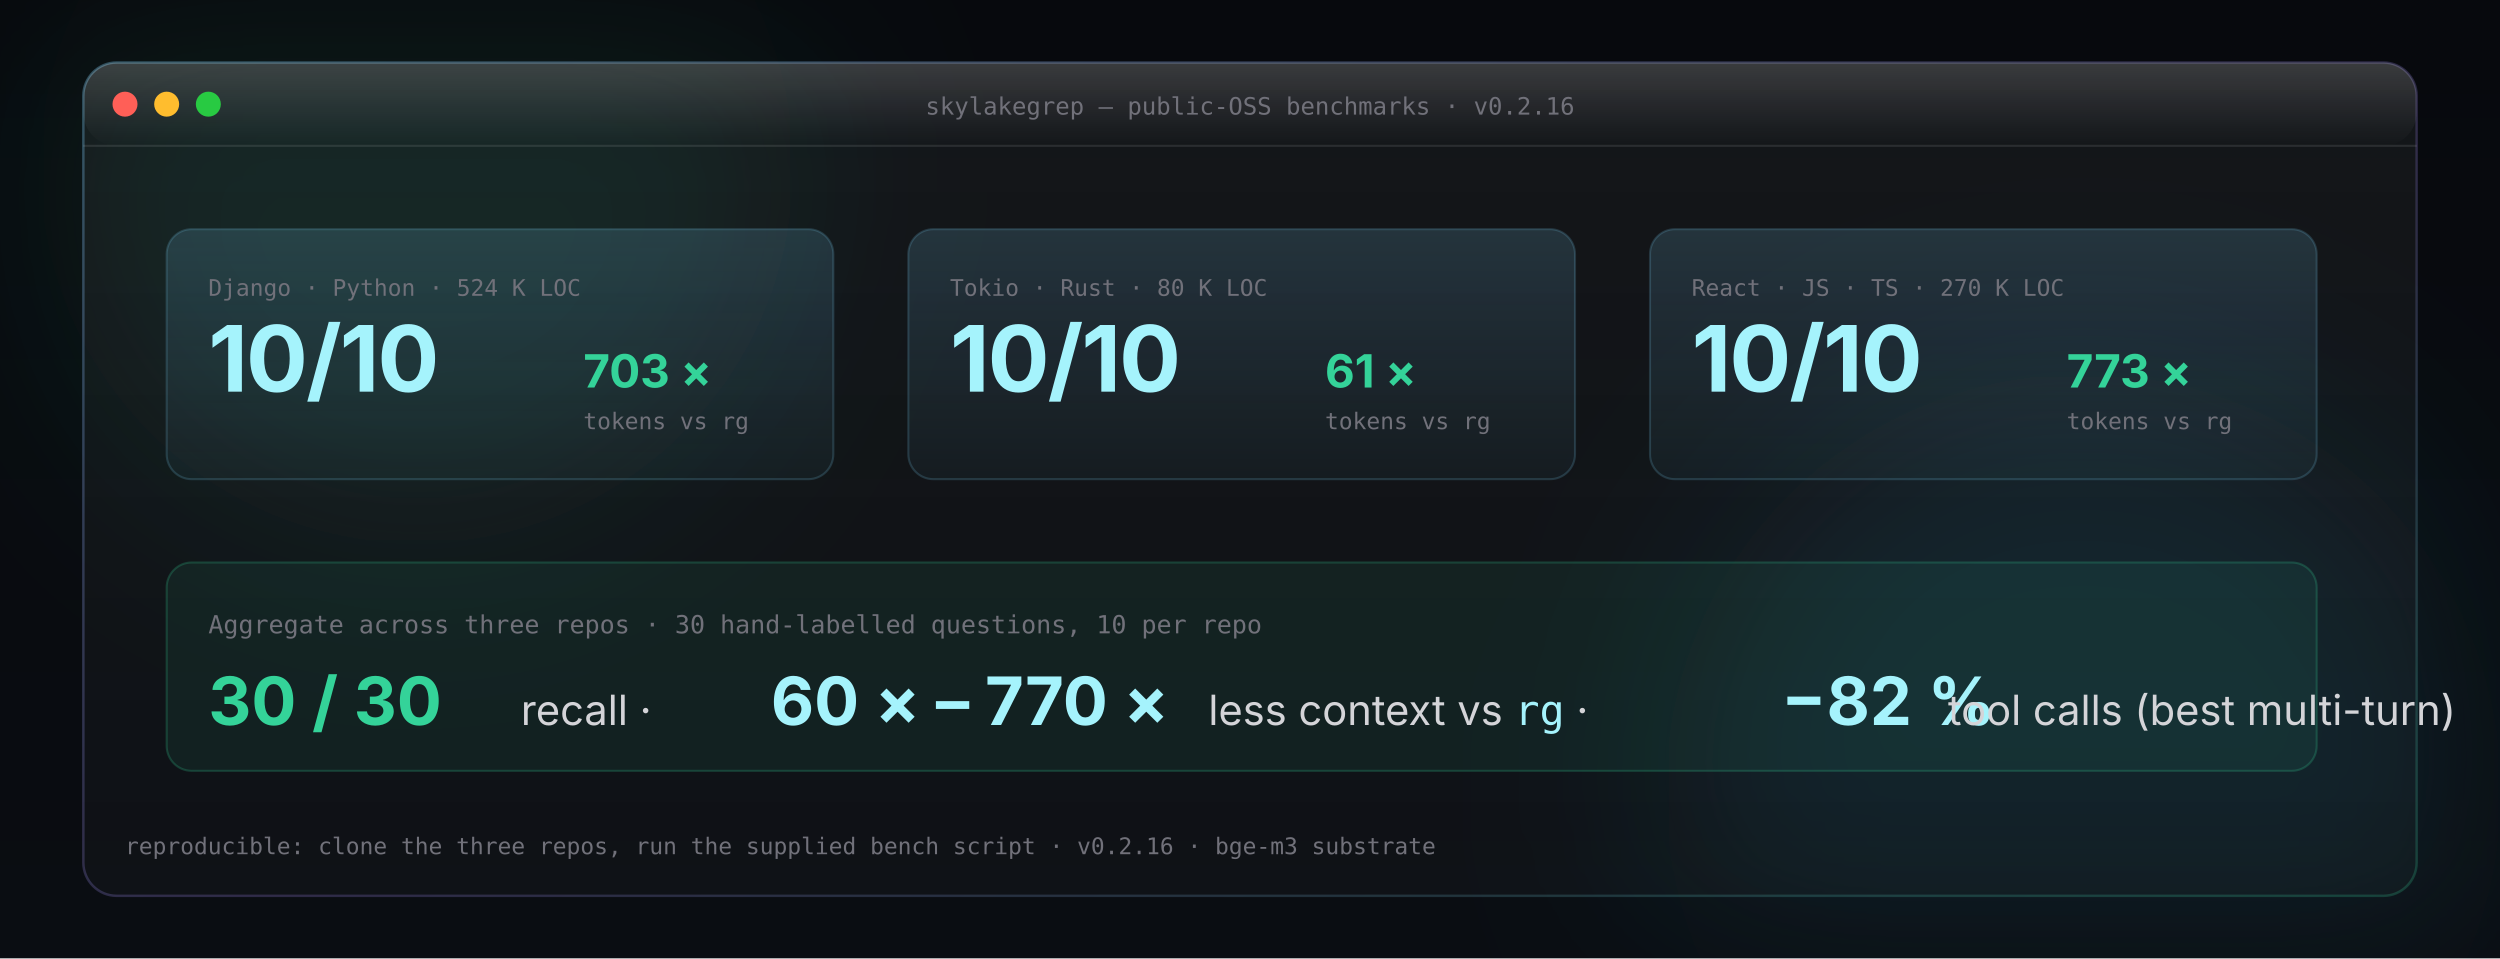
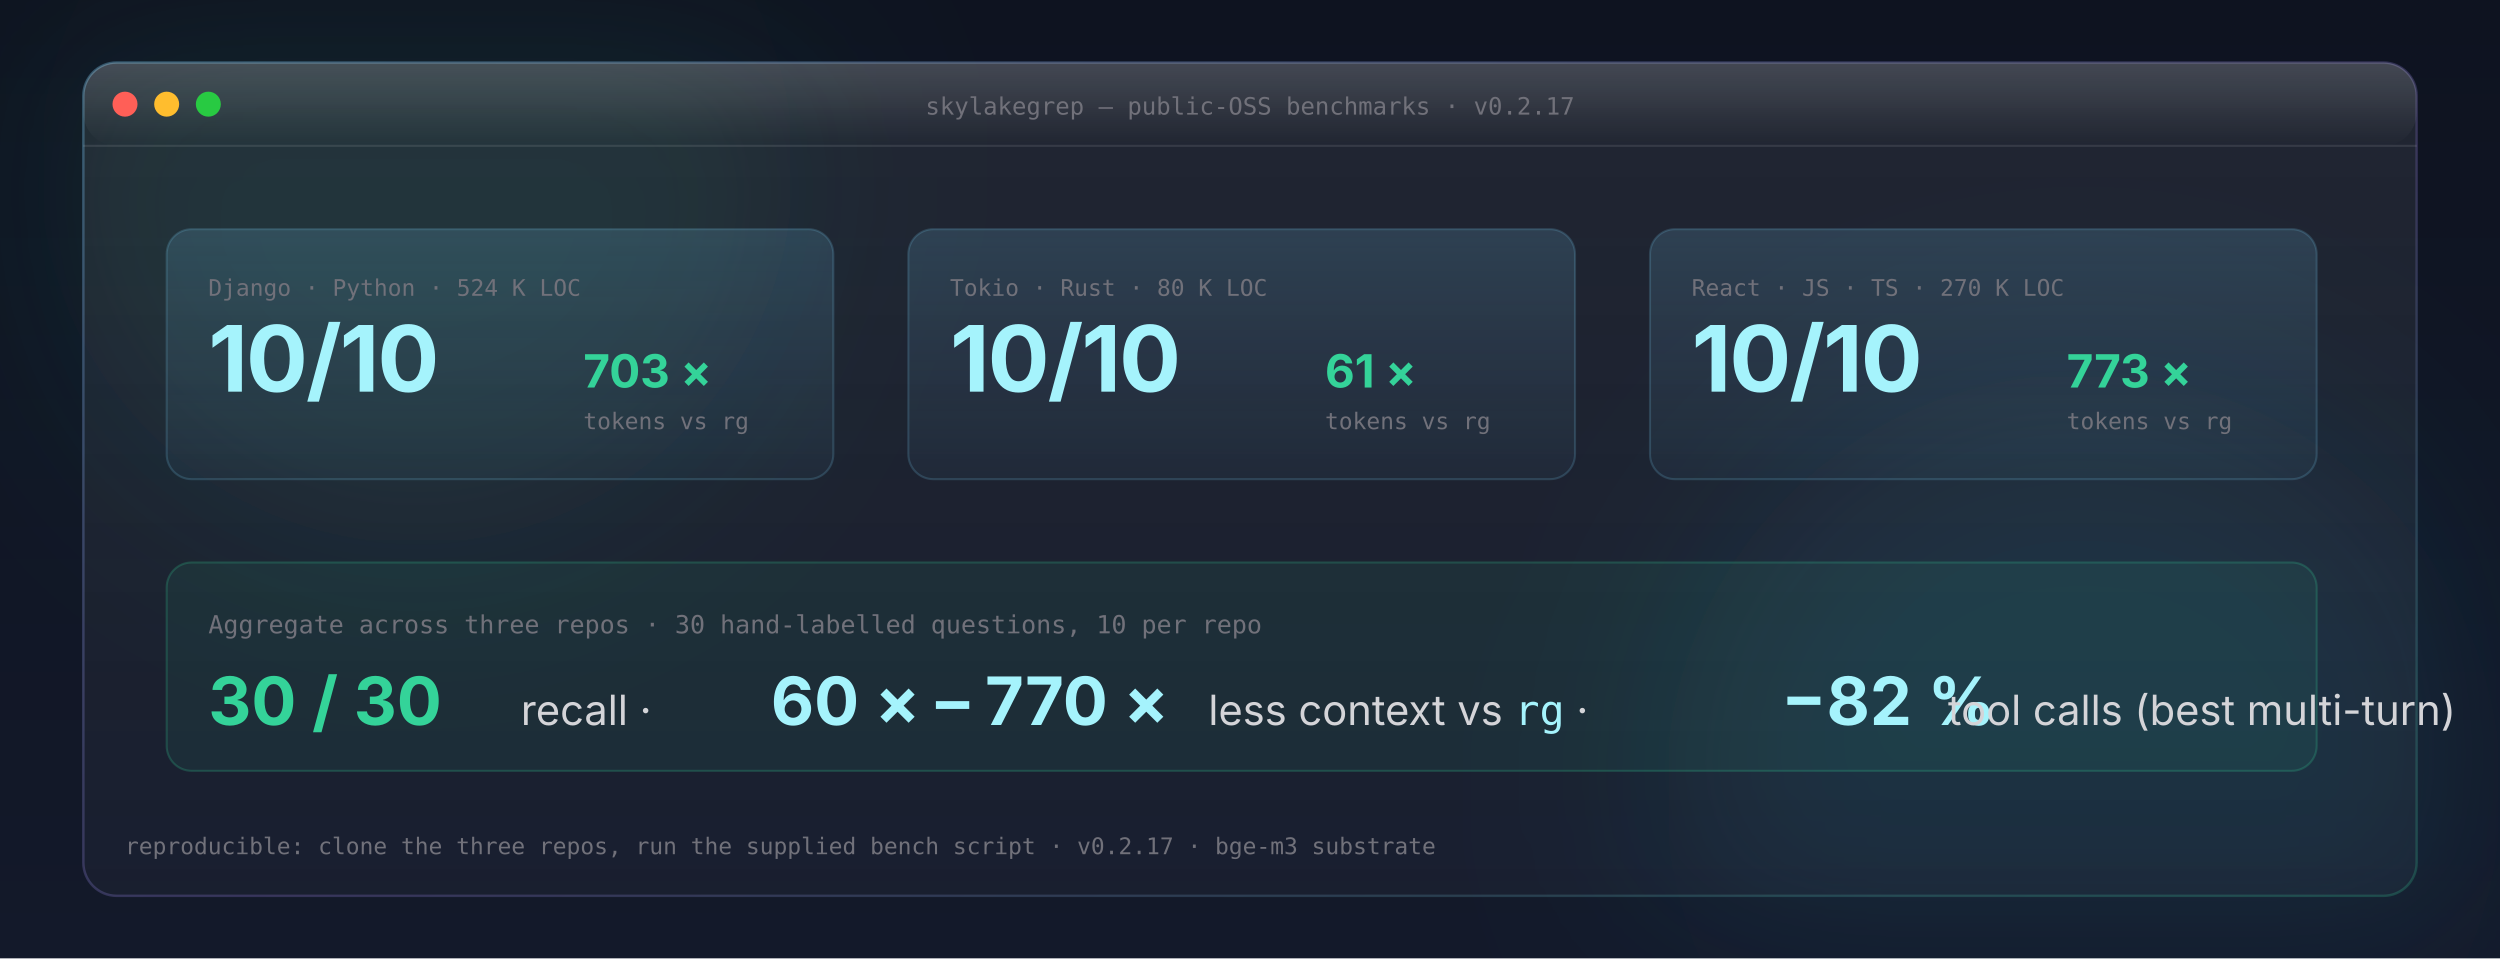
<svg xmlns="http://www.w3.org/2000/svg" viewBox="0 0 1200 460" role="img" aria-labelledby="perf-title perf-desc" font-family="Inter, ui-sans-serif, -apple-system, 'Segoe UI', Roboto, system-ui, sans-serif">
  <defs>
    <linearGradient id="pf-bg" x1="0" y1="0" x2="0" y2="1">
-       <stop offset="0%" stop-color="#07090d" />
-       <stop offset="100%" stop-color="#0a0d12" />
+       <stop offset="0%" stop-color="#0e1320" />
+       <stop offset="100%" stop-color="#13192a" />
    </linearGradient>
    <linearGradient id="pf-card" x1="0" y1="0" x2="0" y2="1">
-       <stop offset="0%" stop-color="rgba(255,255,255,0.05)" />
-       <stop offset="100%" stop-color="rgba(255,255,255,0.018)" />
+       <stop offset="0%" stop-color="rgba(255,255,255,0.075)" />
+       <stop offset="100%" stop-color="rgba(255,255,255,0.028)" />
    </linearGradient>
    <linearGradient id="pf-stroke" x1="0" y1="0" x2="1" y2="1">
      <stop offset="0%" stop-color="rgba(125,211,252,0.32)" />
      <stop offset="55%" stop-color="rgba(167,139,250,0.22)" />
      <stop offset="100%" stop-color="rgba(52,211,153,0.22)" />
    </linearGradient>
    <linearGradient id="pf-gleam" x1="0" y1="0" x2="0" y2="1">
      <stop offset="0%" stop-color="rgba(255,255,255,0.16)" />
      <stop offset="100%" stop-color="rgba(255,255,255,0)" />
    </linearGradient>
    <linearGradient id="pf-stat" x1="0" y1="0" x2="0" y2="1">
      <stop offset="0%" stop-color="rgba(125,211,252,0.16)" />
      <stop offset="100%" stop-color="rgba(125,211,252,0.04)" />
    </linearGradient>
    <filter id="pf-orb-blur" x="-25%" y="-25%" width="150%" height="150%">
      <feGaussianBlur stdDeviation="50" />
    </filter>
  </defs>
  <rect width="1200" height="460" fill="url(#pf-bg)" />
  <g filter="url(#pf-orb-blur)" opacity="0.6">
    <circle cx="200" cy="80" r="180" fill="rgba(52,211,153,0.16)" />
    <circle cx="1000" cy="380" r="200" fill="rgba(34,211,238,0.16)" />
  </g>
  <g transform="translate(40 30)">
    <rect width="1120" height="400" rx="16" fill="url(#pf-card)" stroke="url(#pf-stroke)" stroke-width="1.2" />
    <rect width="1120" height="40" rx="16" fill="url(#pf-gleam)" />
    <line x1="0" y1="40" x2="1120" y2="40" stroke="rgba(255,255,255,0.10)" stroke-width="1" />
    <g transform="translate(20 20)">
      <circle cx="0" cy="0" r="6" fill="#ff5f57" />
      <circle cx="20" cy="0" r="6" fill="#ffbd2e" />
      <circle cx="40" cy="0" r="6" fill="#28ca42" />
    </g>
-     <text x="560" y="25" text-anchor="middle" font-size="11.5" fill="#71717a" font-family="ui-monospace, Menlo, Consolas, monospace">skylakegrep — public-OSS benchmarks · v0.2.16</text>
+     <text x="560" y="25" text-anchor="middle" font-size="11.5" fill="#71717a" font-family="ui-monospace, Menlo, Consolas, monospace">skylakegrep — public-OSS benchmarks · v0.2.17</text>
    <g transform="translate(40 80)">
      <rect x="0" y="0" width="320" height="120" rx="12" fill="url(#pf-stat)" stroke="rgba(125,211,252,0.18)" />
      <text x="20" y="32" font-size="11" fill="#71717a" font-family="ui-monospace, Menlo, Consolas, monospace">Django · Python · 524 K LOC</text>
      <text x="20" y="78" font-size="44" fill="#a5f3fc" font-weight="700" letter-spacing="-0.02em">10/10</text>
      <text x="200" y="76" font-size="22" fill="#34d399" font-weight="700">703 ×</text>
      <text x="200" y="96" font-size="11" fill="#71717a" font-family="ui-monospace, Menlo, Consolas, monospace">tokens vs rg</text>
      <rect x="356" y="0" width="320" height="120" rx="12" fill="url(#pf-stat)" stroke="rgba(125,211,252,0.18)" />
      <text x="376" y="32" font-size="11" fill="#71717a" font-family="ui-monospace, Menlo, Consolas, monospace">Tokio · Rust · 80 K LOC</text>
      <text x="376" y="78" font-size="44" fill="#a5f3fc" font-weight="700" letter-spacing="-0.02em">10/10</text>
      <text x="556" y="76" font-size="22" fill="#34d399" font-weight="700">61 ×</text>
      <text x="556" y="96" font-size="11" fill="#71717a" font-family="ui-monospace, Menlo, Consolas, monospace">tokens vs rg</text>
      <rect x="712" y="0" width="320" height="120" rx="12" fill="url(#pf-stat)" stroke="rgba(125,211,252,0.18)" />
      <text x="732" y="32" font-size="11" fill="#71717a" font-family="ui-monospace, Menlo, Consolas, monospace">React · JS · TS · 270 K LOC</text>
      <text x="732" y="78" font-size="44" fill="#a5f3fc" font-weight="700" letter-spacing="-0.02em">10/10</text>
      <text x="912" y="76" font-size="22" fill="#34d399" font-weight="700">773 ×</text>
      <text x="912" y="96" font-size="11" fill="#71717a" font-family="ui-monospace, Menlo, Consolas, monospace">tokens vs rg</text>
    </g>
    <g transform="translate(40 240)">
      <rect width="1032" height="100" rx="12" fill="rgba(52,211,153,0.08)" stroke="rgba(52,211,153,0.22)" />
      <text x="20" y="34" font-size="12" fill="#71717a" font-family="ui-monospace, Menlo, Consolas, monospace">Aggregate across three repos · 30 hand-labelled questions, 10 per repo</text>
      <text x="20" y="78" font-size="32" fill="#34d399" font-weight="700">30 / 30</text>
      <text x="170" y="78" font-size="20" fill="#d4d4d8">recall  ·  </text>
      <text x="290" y="78" font-size="32" fill="#a5f3fc" font-weight="700">60 × – 770 ×</text>
      <text x="500" y="78" font-size="20" fill="#d4d4d8">less context vs <tspan fill="#a5f3fc" font-family="ui-monospace, Menlo, Consolas, monospace">rg</tspan>  ·  </text>
      <text x="775" y="78" font-size="32" fill="#a5f3fc" font-weight="700">−82 %</text>
      <text x="855" y="78" font-size="20" fill="#d4d4d8">tool calls (best multi-turn)</text>
    </g>
-     <text x="20" y="380" font-size="11" fill="#71717a" font-family="ui-monospace, Menlo, Consolas, monospace">reproducible: clone the three repos, run the supplied bench script · v0.2.16 · bge-m3 substrate</text>
+     <text x="20" y="380" font-size="11" fill="#71717a" font-family="ui-monospace, Menlo, Consolas, monospace">reproducible: clone the three repos, run the supplied bench script · v0.2.17 · bge-m3 substrate</text>
  </g>
</svg>
